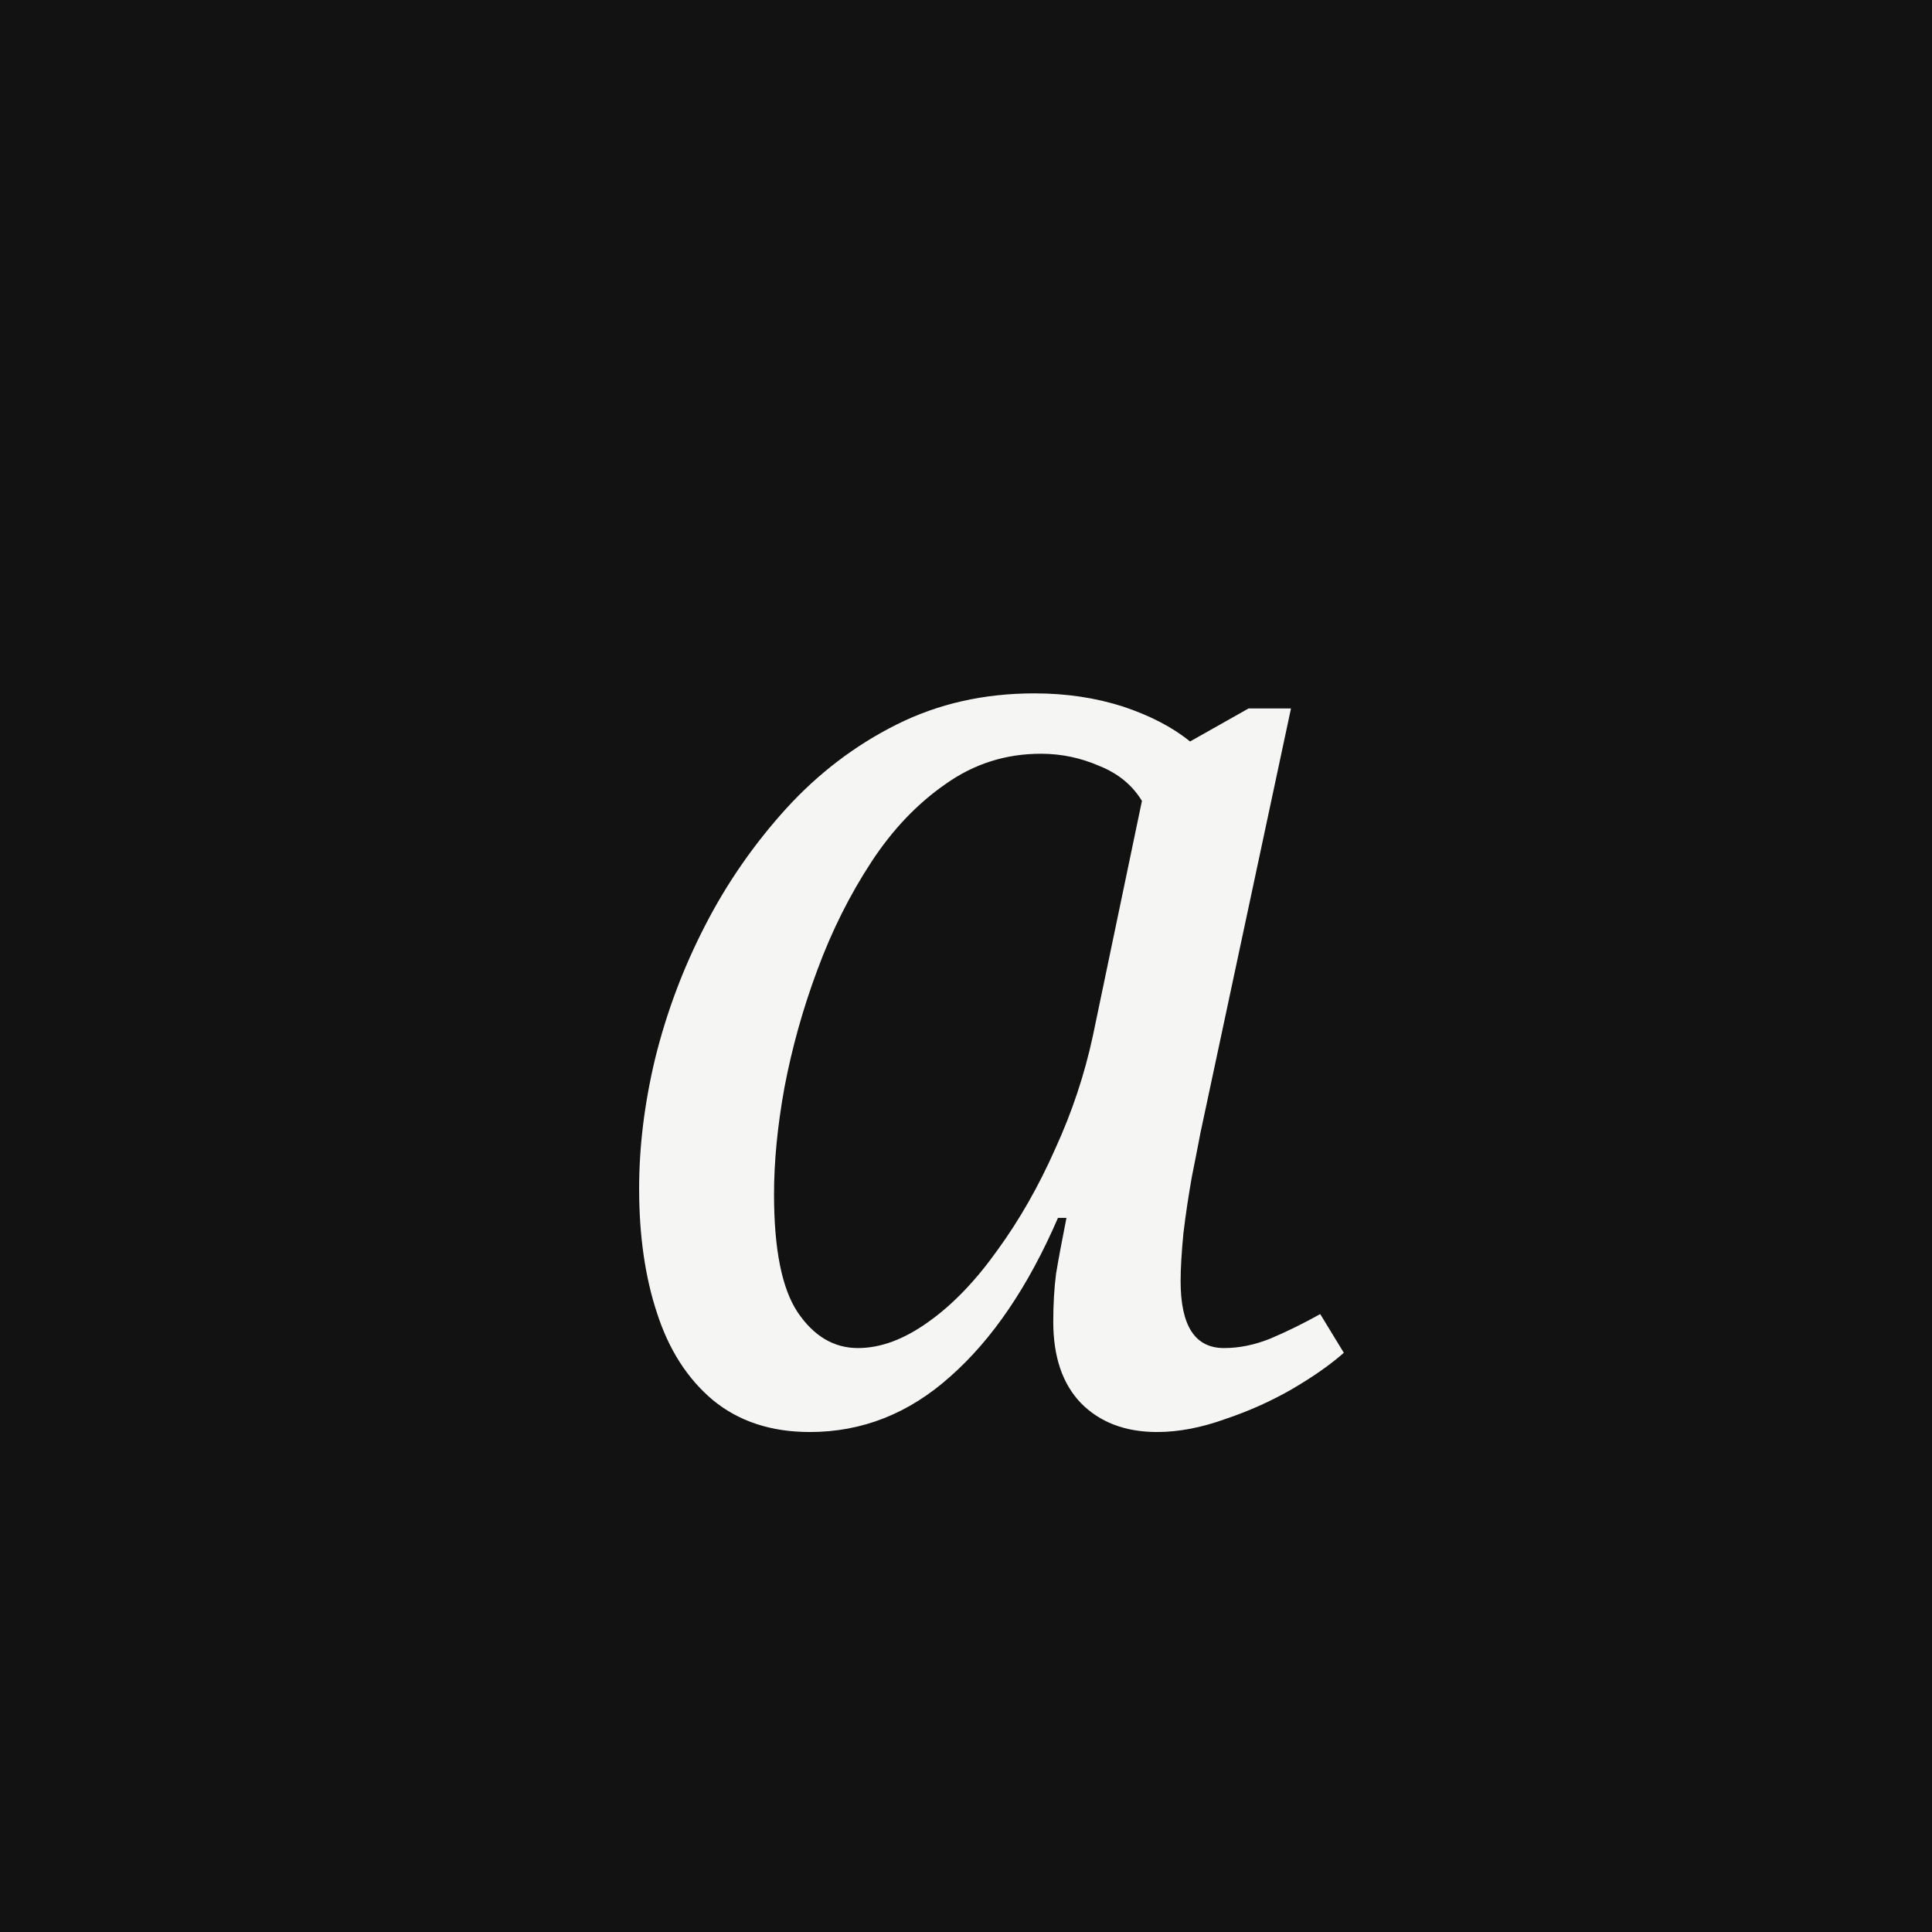
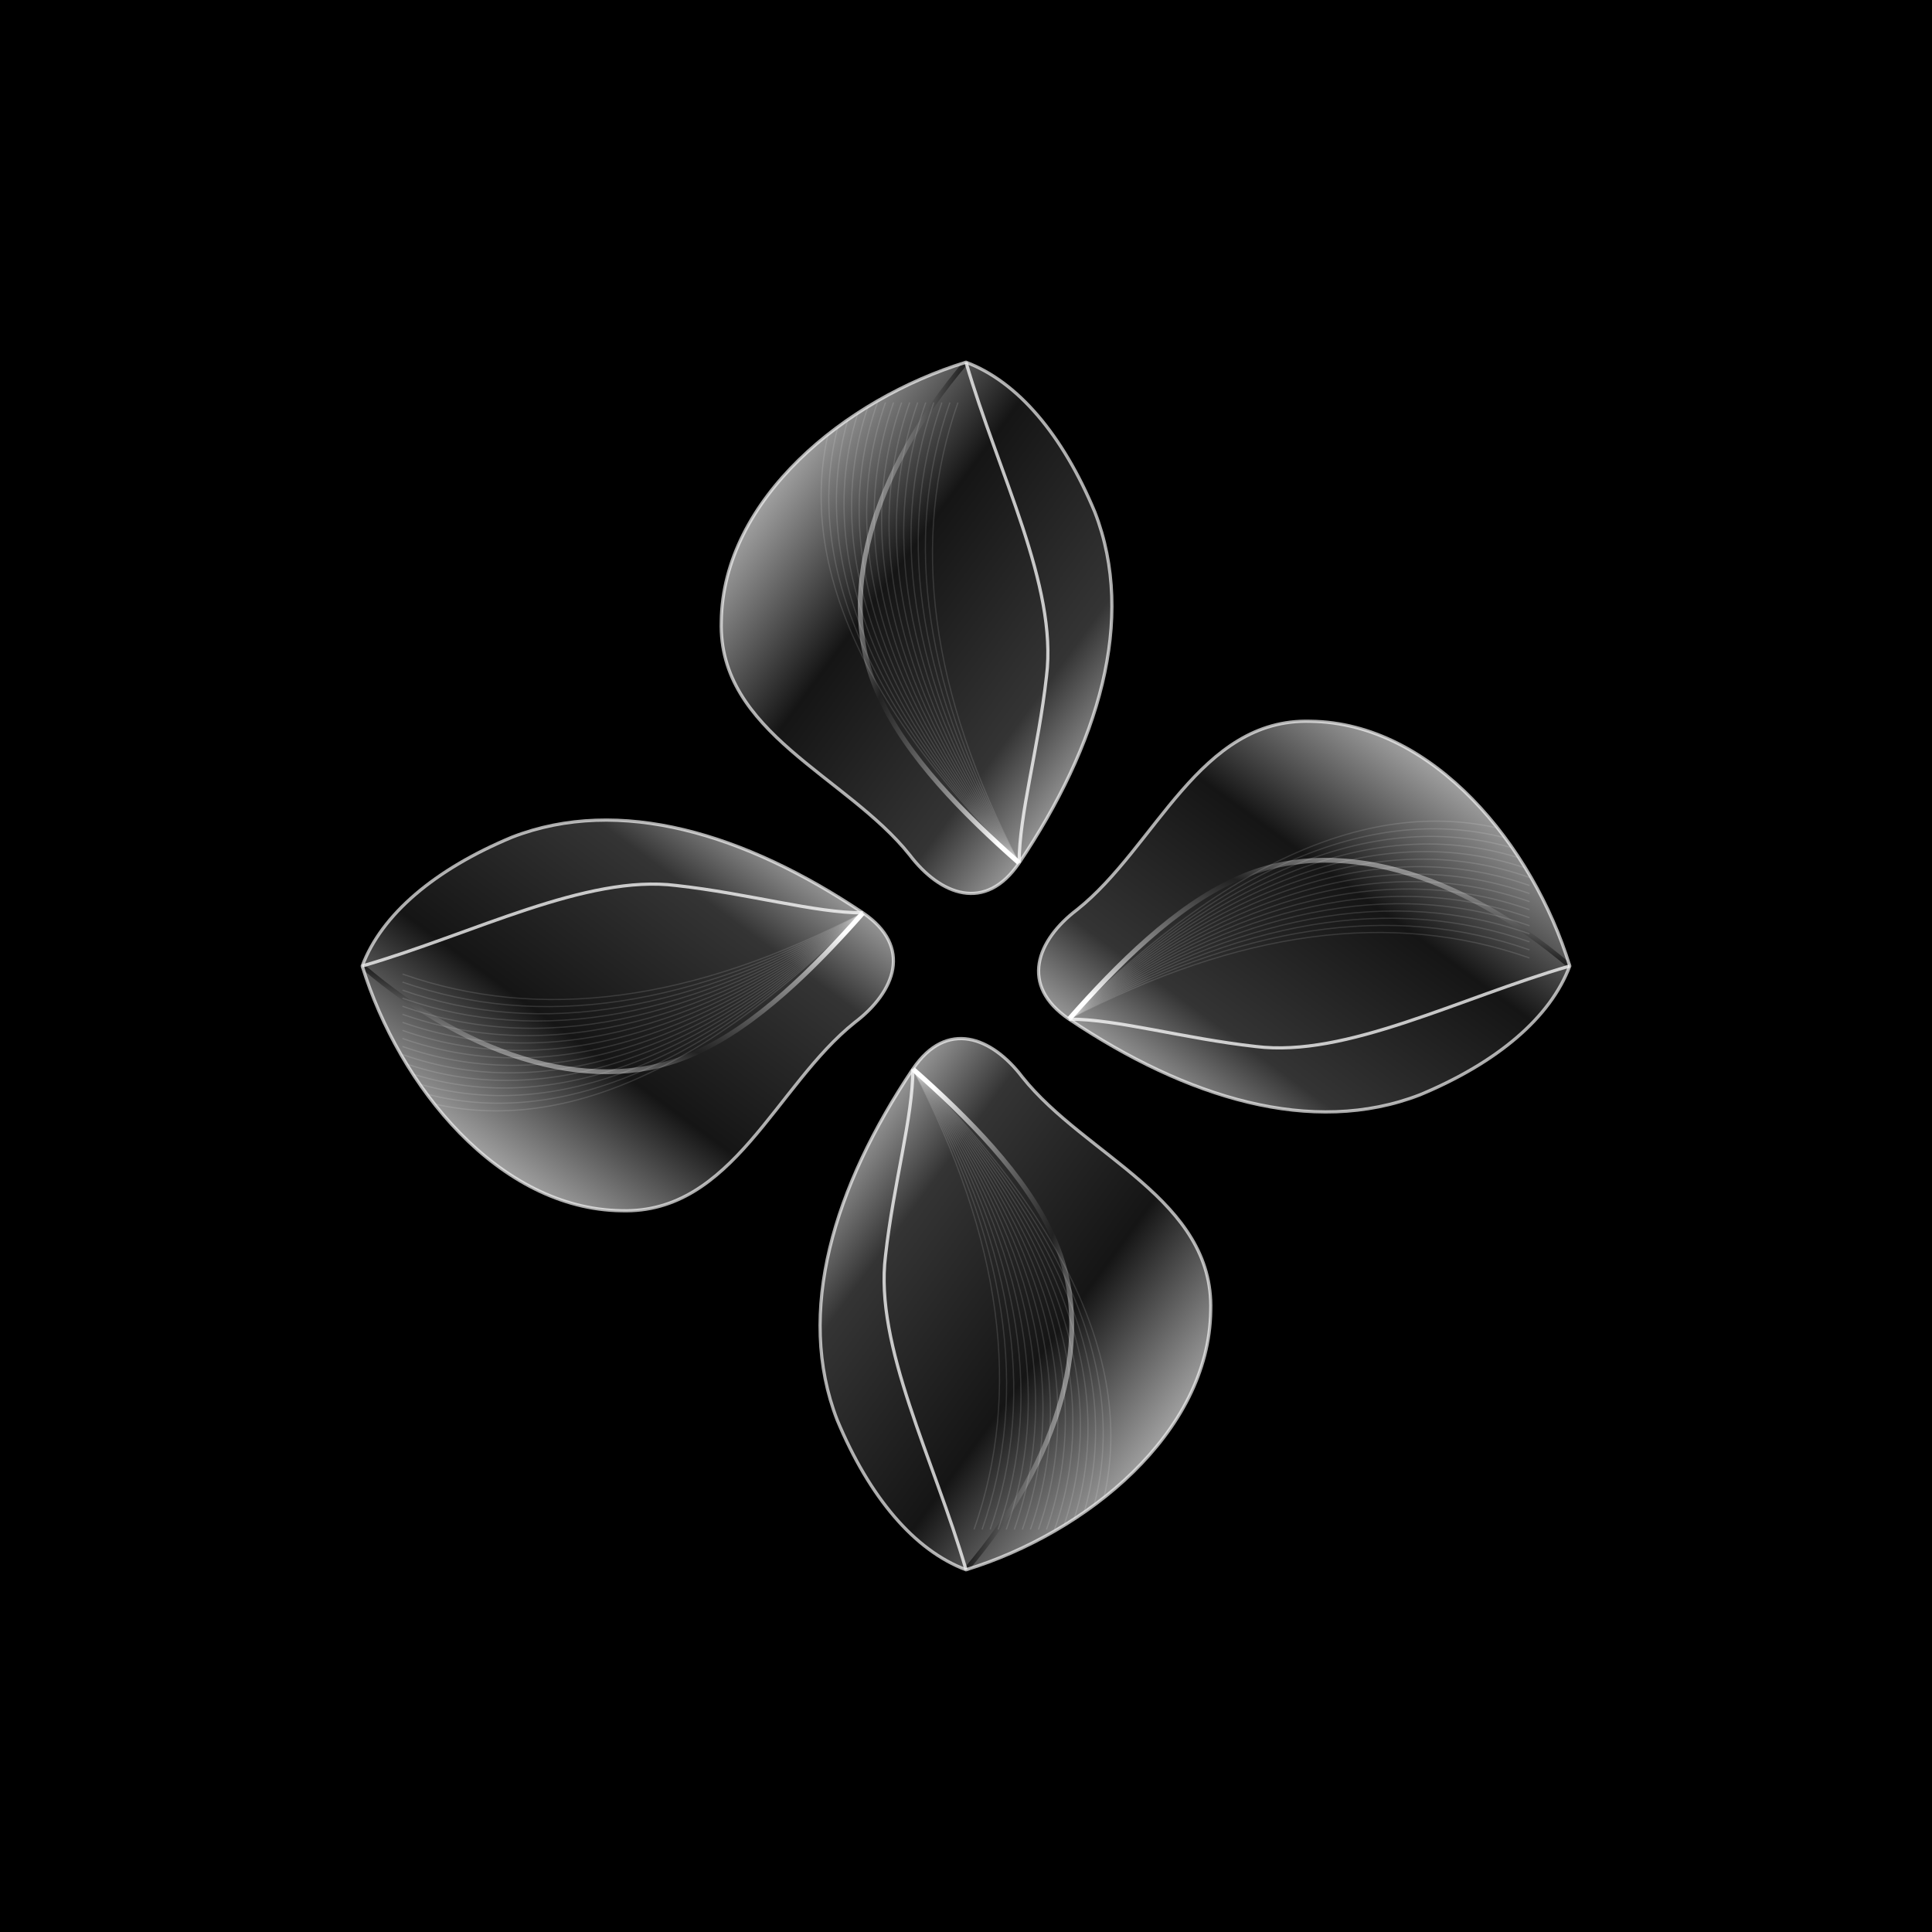
- <svg xmlns="http://www.w3.org/2000/svg" viewBox="0 0 32 32">
-   <style>
-     .bg { fill: #121212 }
-     .fg { fill: #f5f5f4 }
-     @media (prefers-color-scheme: dark) {
-       .bg { fill: #ebebea }
-       .fg { fill: #0e0e0e }
-     }
-   </style>
-   <rect class="bg" width="32" height="32" />
-   <text class="fg" x="16" y="23.5" text-anchor="middle" font-family="Lora, Georgia, serif" font-style="italic" font-size="22">a</text>
+ <svg xmlns="http://www.w3.org/2000/svg" viewBox="0 0 1200 1200" width="1200" height="1200">
+   <defs>
+     <linearGradient id="silk" x1="0" y1="0" x2="1" y2="1">
+       <stop offset="0" stop-color="#fff" />
+       <stop offset=".17" stop-color="#a8a8a8" />
+       <stop offset=".42" stop-color="#151515" />
+       <stop offset=".72" stop-color="#343434" />
+       <stop offset="1" stop-color="#fff" />
+     </linearGradient>
+     <linearGradient id="edge" x1="0" y1="0" x2="1" y2=".8">
+       <stop stop-color="#fff" />
+       <stop offset=".4" stop-color="#222" />
+       <stop offset=".8" stop-color="#999" />
+       <stop offset="1" stop-color="#fff" />
+     </linearGradient>
+     <path id="petal" d="M 600 225 C 525 248 449 310 448 386 C 446 455 526 482 565 531 C 584 556 612 567 633 536 C 682 463 706 385 680 318 C 660 270 632 237 600 225 Z" />
+     <clipPath id="petalclip">
+       <use href="#petal" />
+     </clipPath>
+     <g id="leaf">
+       <use href="#petal" fill="url(#silk)" />
+       <path d="M600 225 C542 293 518 371 546 432 C563 470 599 506 633 536" fill="none" stroke="url(#edge)" stroke-width="3" />
+       <path d="M600 225 C620 294 657 364 650 420 C645 465 633 506 633 536" fill="none" stroke="#fff" stroke-opacity=".75" stroke-width="2" />
+       <g clip-path="url(#petalclip)" fill="none" stroke="#fff" stroke-opacity=".13" stroke-width=".75">
+         <path d="M520 250 Q475 378 633 536" />
+         <path d="M525 250 Q480 378 633 536" />
+         <path d="M530 250 Q485 378 633 536" />
+         <path d="M535 250 Q490 378 633 536" />
+         <path d="M540 250 Q495 378 633 536" />
+         <path d="M545 250 Q500 378 633 536" />
+         <path d="M550 250 Q505 378 633 536" />
+         <path d="M555 250 Q510 378 633 536" />
+         <path d="M560 250 Q515 378 633 536" />
+         <path d="M565 250 Q520 378 633 536" />
+         <path d="M570 250 Q525 378 633 536" />
+         <path d="M575 250 Q530 378 633 536" />
+         <path d="M580 250 Q535 378 633 536" />
+         <path d="M585 250 Q540 378 633 536" />
+         <path d="M590 250 Q545 378 633 536" />
+         <path d="M595 250 Q550 378 633 536" />
+       </g>
+       <use href="#petal" fill="none" stroke="#f4f4f4" stroke-opacity=".7" stroke-width="2" />
+     </g>
+   </defs>
+   <rect width="1200" height="1200" fill="#000" />
+   <use href="#leaf" />
+   <use href="#leaf" transform="rotate(90 600 600)" />
+   <use href="#leaf" transform="rotate(180 600 600)" />
+   <use href="#leaf" transform="rotate(270 600 600)" />
</svg>
